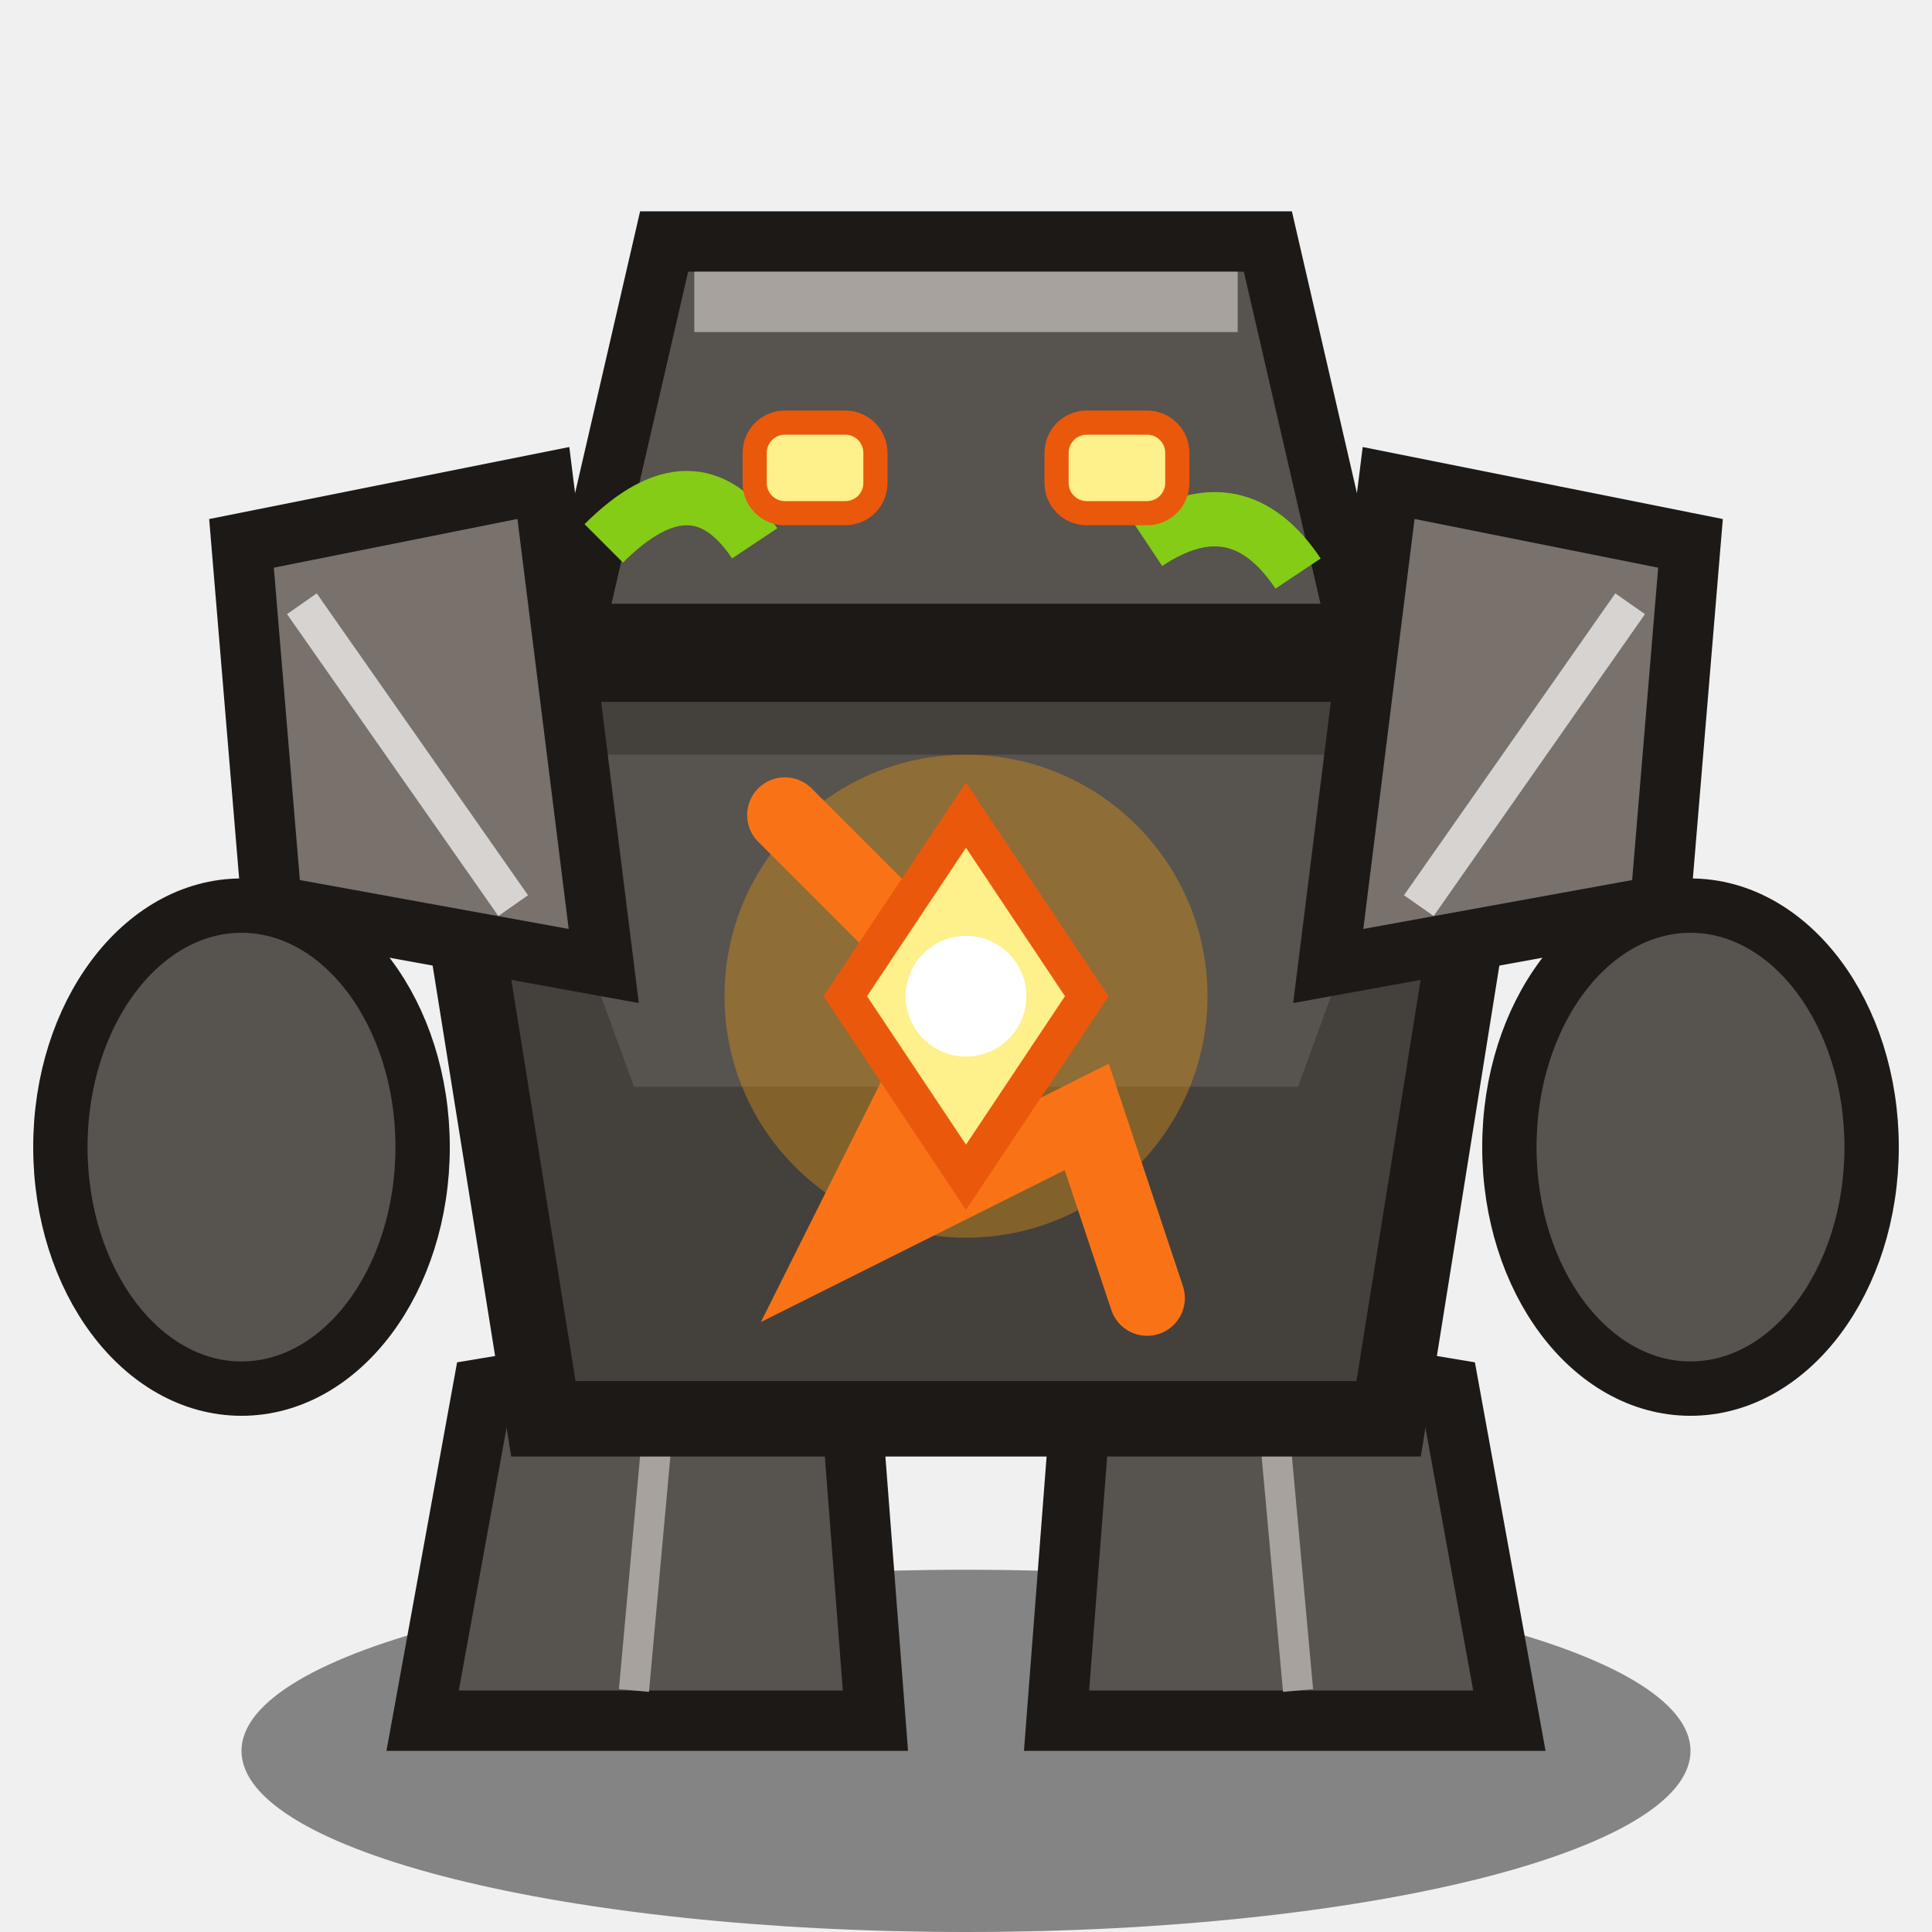
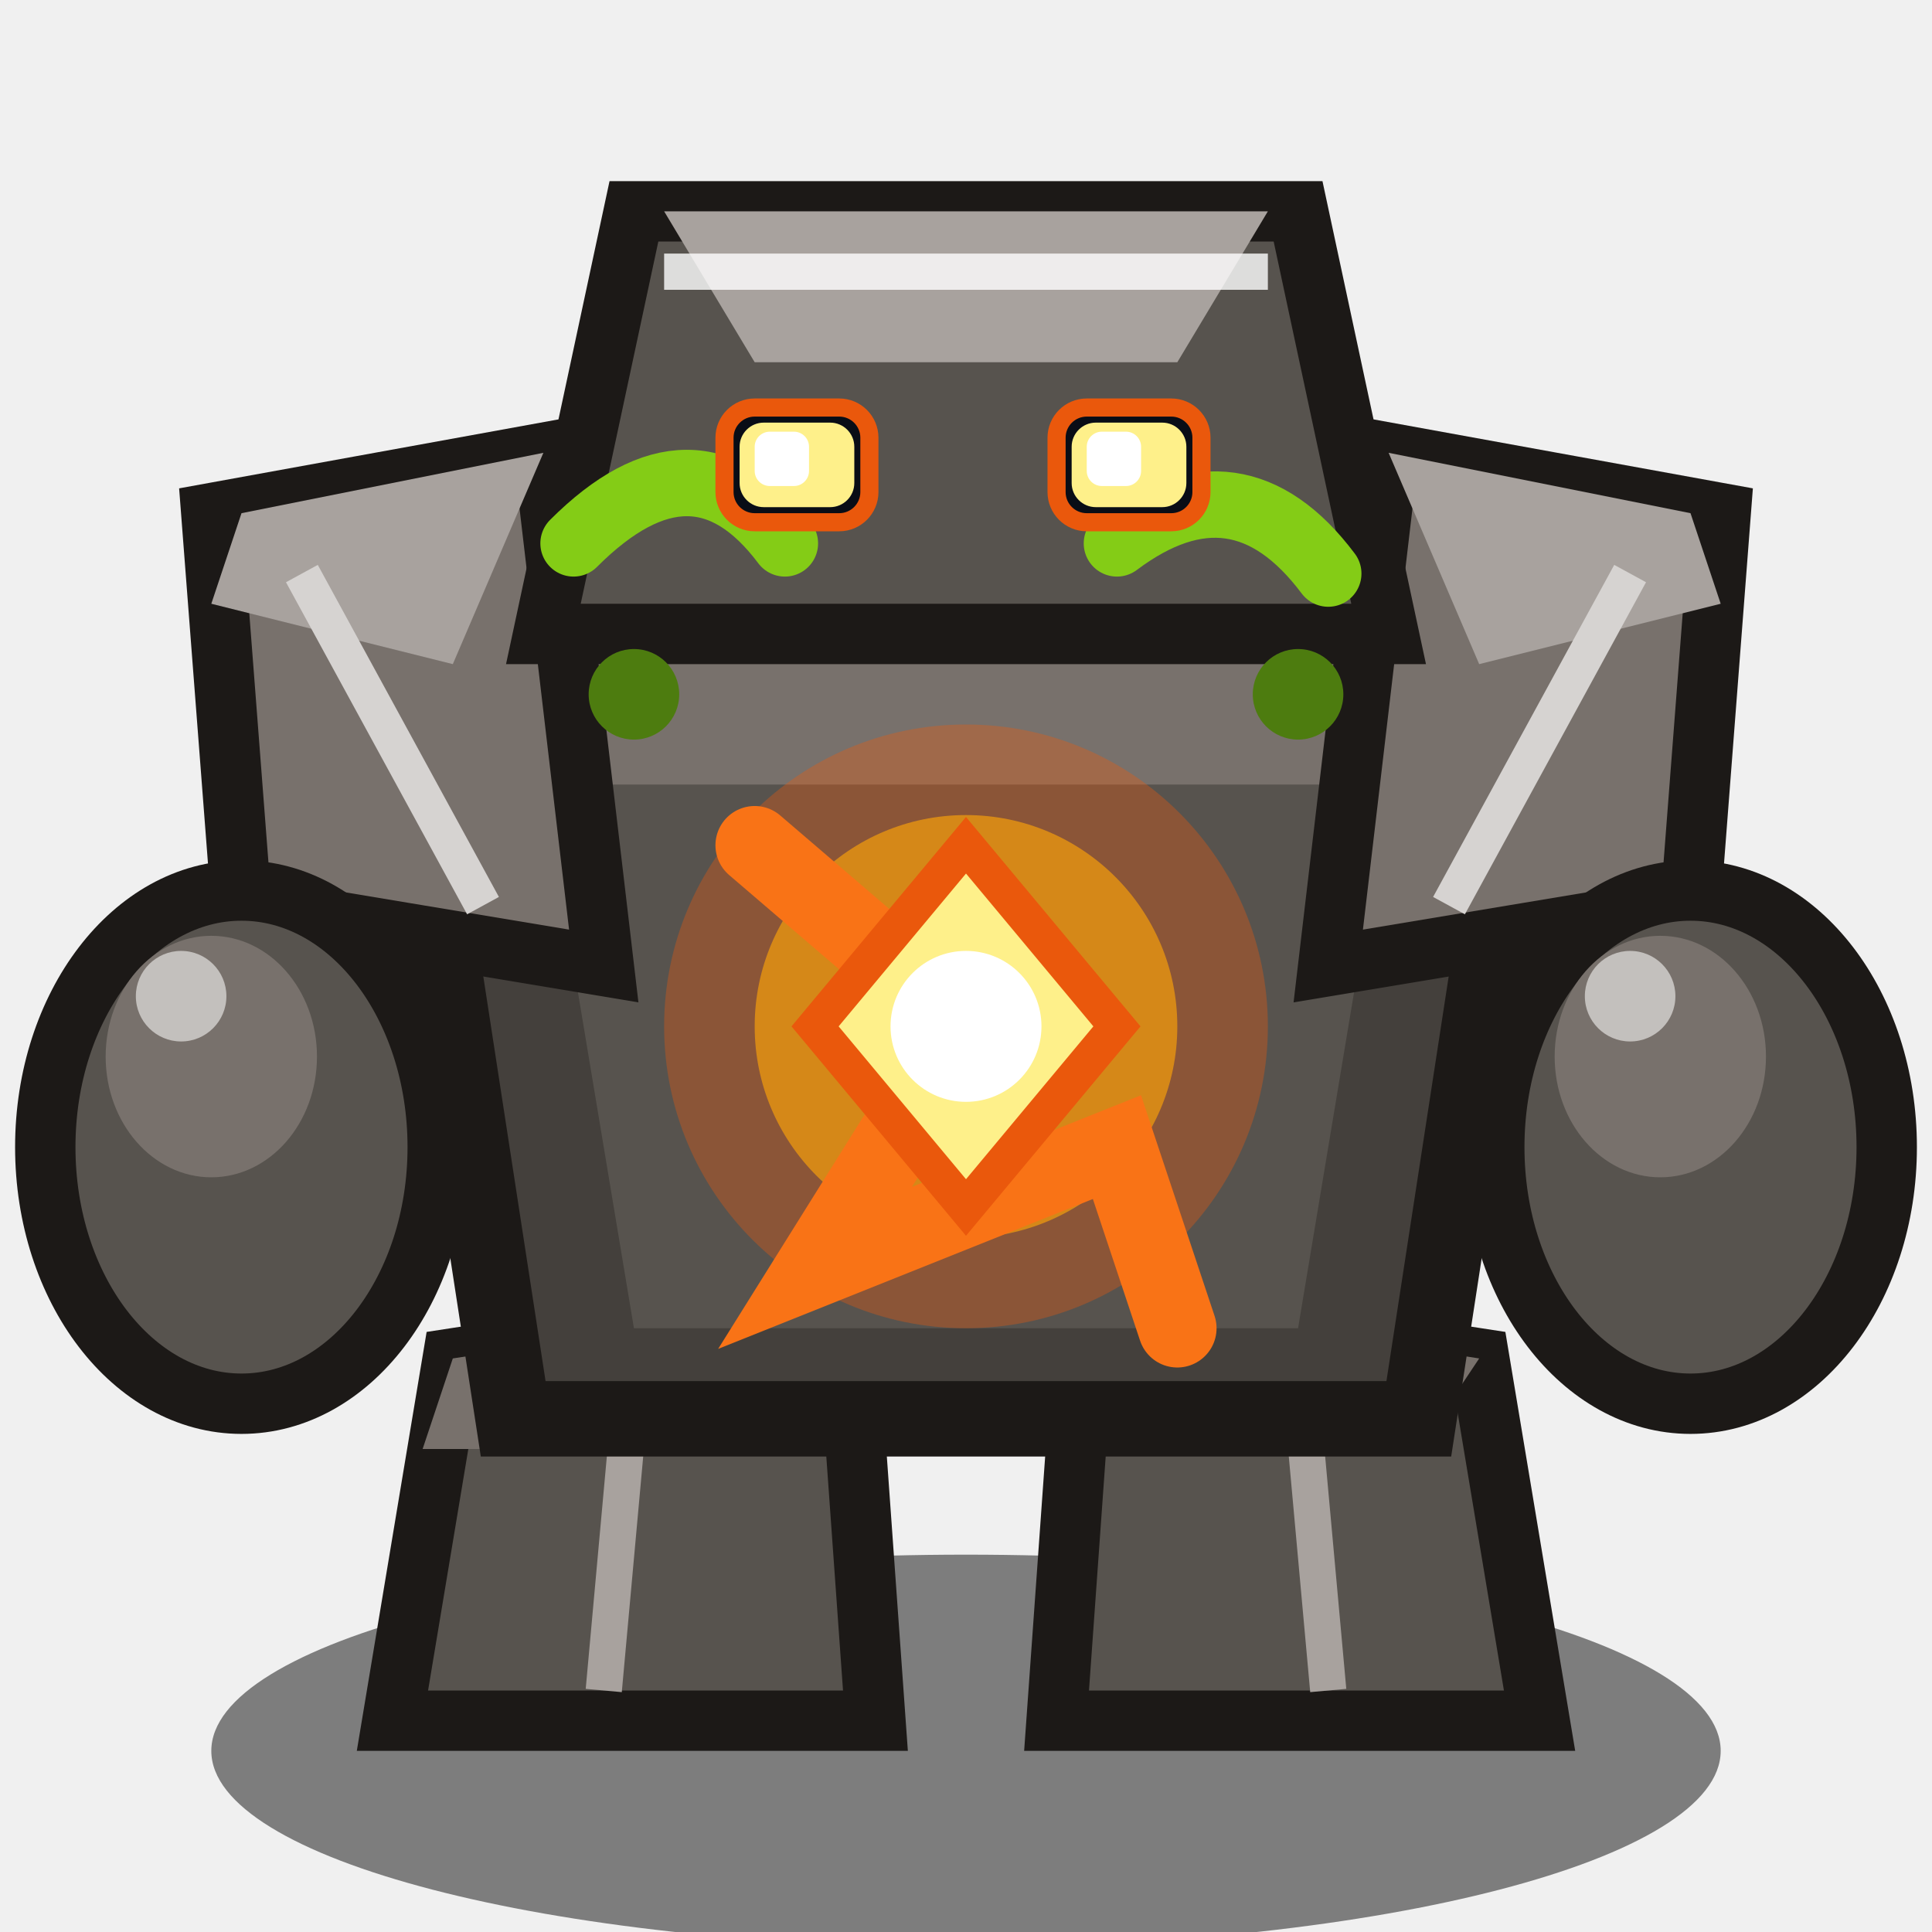
<svg xmlns="http://www.w3.org/2000/svg" viewBox="0 0 64 64" width="64" height="64">
-   <ellipse cx="32" cy="58" rx="24" ry="6" fill="rgba(0,0,0,0.45)" />
-   <polygon points="16,46 28,44 29,57 14,57" fill="#57534e" stroke="#1c1917" stroke-width="2" />
-   <line x1="22" y1="45" x2="21" y2="56" stroke="#a8a29e" stroke-width="1" />
-   <polygon points="36,44 48,46 50,57 35,57" fill="#57534e" stroke="#1c1917" stroke-width="2" />
-   <line x1="42" y1="45" x2="43" y2="56" stroke="#a8a29e" stroke-width="1" />
-   <polygon points="14,22 50,22 46,47 18,47" fill="#44403c" stroke="#1c1917" stroke-width="2.5" />
-   <polygon points="17,25 47,25 43,36 21,36" fill="#57534e" />
-   <circle cx="32" cy="33" r="8" fill="#f59e0b" opacity="0.35" />
-   <path d="M26 27 L32 33 L28 41 L36 37 L38 43" stroke="#f97316" stroke-width="2.5" fill="none" stroke-linecap="round" />
-   <polygon points="32,27 36,33 32,39 28,33" fill="#fef08a" stroke="#ea580c" stroke-width="1.2" />
-   <circle cx="32" cy="33" r="2" fill="#ffffff" />
-   <polygon points="8,18 18,16 20,32 9,30" fill="#78716c" stroke="#1c1917" stroke-width="2" />
-   <line x1="10" y1="20" x2="17" y2="30" stroke="#d6d3d1" stroke-width="1.2" />
-   <polygon points="56,18 46,16 44,32 55,30" fill="#78716c" stroke="#1c1917" stroke-width="2" />
-   <line x1="54" y1="20" x2="47" y2="30" stroke="#d6d3d1" stroke-width="1.2" />
-   <ellipse cx="8" cy="38" rx="6" ry="8" fill="#57534e" stroke="#1c1917" stroke-width="1.8" />
-   <ellipse cx="56" cy="38" rx="6" ry="8" fill="#57534e" stroke="#1c1917" stroke-width="1.8" />
-   <polygon points="22,8 42,8 45,21 19,21" fill="#57534e" stroke="#1c1917" stroke-width="2" />
-   <line x1="23" y1="10" x2="41" y2="10" stroke="#a8a29e" stroke-width="2" />
-   <path d="M20 18 Q23 15 25 18" stroke="#84cc16" stroke-width="1.8" fill="none" />
-   <path d="M38 18 Q41 16 43 19" stroke="#84cc16" stroke-width="1.8" fill="none" />
-   <rect x="25" y="14" width="4" height="3" rx="1" fill="#fef08a" stroke="#ea580c" stroke-width="0.8" />
-   <rect x="35" y="14" width="4" height="3" rx="1" fill="#fef08a" stroke="#ea580c" stroke-width="0.8" />
+   <ellipse cx="32" cy="58" rx="25" ry="6.5" fill="rgba(0,0,0,0.48)" />
+   <polygon points="15,45 28,43 29,57 13,57" fill="#57534e" stroke="#1c1917" stroke-width="2" />
+   <polygon points="15,45 28,43 25,48 14,48" fill="#78716c" />
+   <line x1="21" y1="45" x2="20" y2="56" stroke="#a8a29e" stroke-width="1.2" />
+   <polygon points="36,43 49,45 51,57 35,57" fill="#57534e" stroke="#1c1917" stroke-width="2" />
+   <polygon points="36,43 49,45 47,48 37,48" fill="#78716c" />
+   <line x1="43" y1="45" x2="44" y2="56" stroke="#a8a29e" stroke-width="1.2" />
+   <polygon points="13,21 51,21 47,47 17,47" fill="#44403c" stroke="#1c1917" stroke-width="2.5" />
+   <polygon points="14,21 50,21 46,26 18,26" fill="#78716c" />
+   <polygon points="18,26 46,26 43,44 21,44" fill="#57534e" />
+   <circle cx="32" cy="34" r="10" fill="#ea580c" opacity="0.35" />
+   <circle cx="32" cy="34" r="7" fill="#f59e0b" opacity="0.7" />
+   <path d="M25 28 L32 34 L27 42 L37 38 L39 44" stroke="#f97316" stroke-width="2.6" fill="none" stroke-linecap="round" />
+   <polygon points="32,28 37,34 32,40 27,34" fill="#fef08a" stroke="#ea580c" stroke-width="1.2" />
+   <circle cx="32" cy="34" r="2.5" fill="#ffffff" />
+   <polygon points="7,17 18,15 20,32 8,30" fill="#78716c" stroke="#1c1917" stroke-width="2" />
+   <polygon points="8,17 18,15 15,22 7,20" fill="#a8a29e" />
+   <line x1="10" y1="19" x2="16" y2="30" stroke="#d6d3d1" stroke-width="1.2" />
+   <polygon points="57,17 46,15 44,32 56,30" fill="#78716c" stroke="#1c1917" stroke-width="2" />
+   <polygon points="56,17 46,15 49,22 57,20" fill="#a8a29e" />
+   <line x1="54" y1="19" x2="48" y2="30" stroke="#d6d3d1" stroke-width="1.2" />
+   <ellipse cx="8" cy="38" rx="6.5" ry="8.5" fill="#57534e" stroke="#1c1917" stroke-width="2" />
+   <ellipse cx="7" cy="35" rx="3.5" ry="4" fill="#78716c" />
+   <circle cx="6" cy="33" r="1.5" fill="#d6d3d1" opacity="0.8" />
+   <ellipse cx="56" cy="38" rx="6.5" ry="8.5" fill="#57534e" stroke="#1c1917" stroke-width="2" />
+   <ellipse cx="55" cy="35" rx="3.5" ry="4" fill="#78716c" />
+   <circle cx="54" cy="33" r="1.5" fill="#d6d3d1" opacity="0.8" />
+   <polygon points="21,7 43,7 46,21 18,21" fill="#57534e" stroke="#1c1917" stroke-width="2" />
+   <polygon points="22,7 42,7 39,12 25,12" fill="#a8a29e" />
+   <line x1="22" y1="9" x2="42" y2="9" stroke="#ffffff" stroke-width="1.2" opacity="0.8" />
+   <path d="M19 18 Q23 14 26 18" stroke="#84cc16" stroke-width="2.2" fill="none" stroke-linecap="round" />
+   <path d="M37 18 Q41 15 44 19" stroke="#84cc16" stroke-width="2.2" fill="none" stroke-linecap="round" />
+   <circle cx="21" cy="23" r="1.5" fill="#4d7c0f" />
+   <circle cx="43" cy="23" r="1.5" fill="#4d7c0f" />
+   <rect x="24" y="13.5" width="4.8" height="3.8" rx="1" fill="#090d16" stroke="#ea580c" stroke-width="0.6" />
+   <rect x="24.5" y="14" width="3.8" height="2.8" rx="0.8" fill="#fef08a" />
+   <rect x="25" y="14.3" width="1.8" height="1.8" rx="0.5" fill="#ffffff" />
+   <rect x="35" y="13.5" width="4.8" height="3.8" rx="1" fill="#090d16" stroke="#ea580c" stroke-width="0.6" />
+   <rect x="35.5" y="14" width="3.8" height="2.8" rx="0.8" fill="#fef08a" />
+   <rect x="36" y="14.3" width="1.8" height="1.8" rx="0.5" fill="#ffffff" />
</svg>
